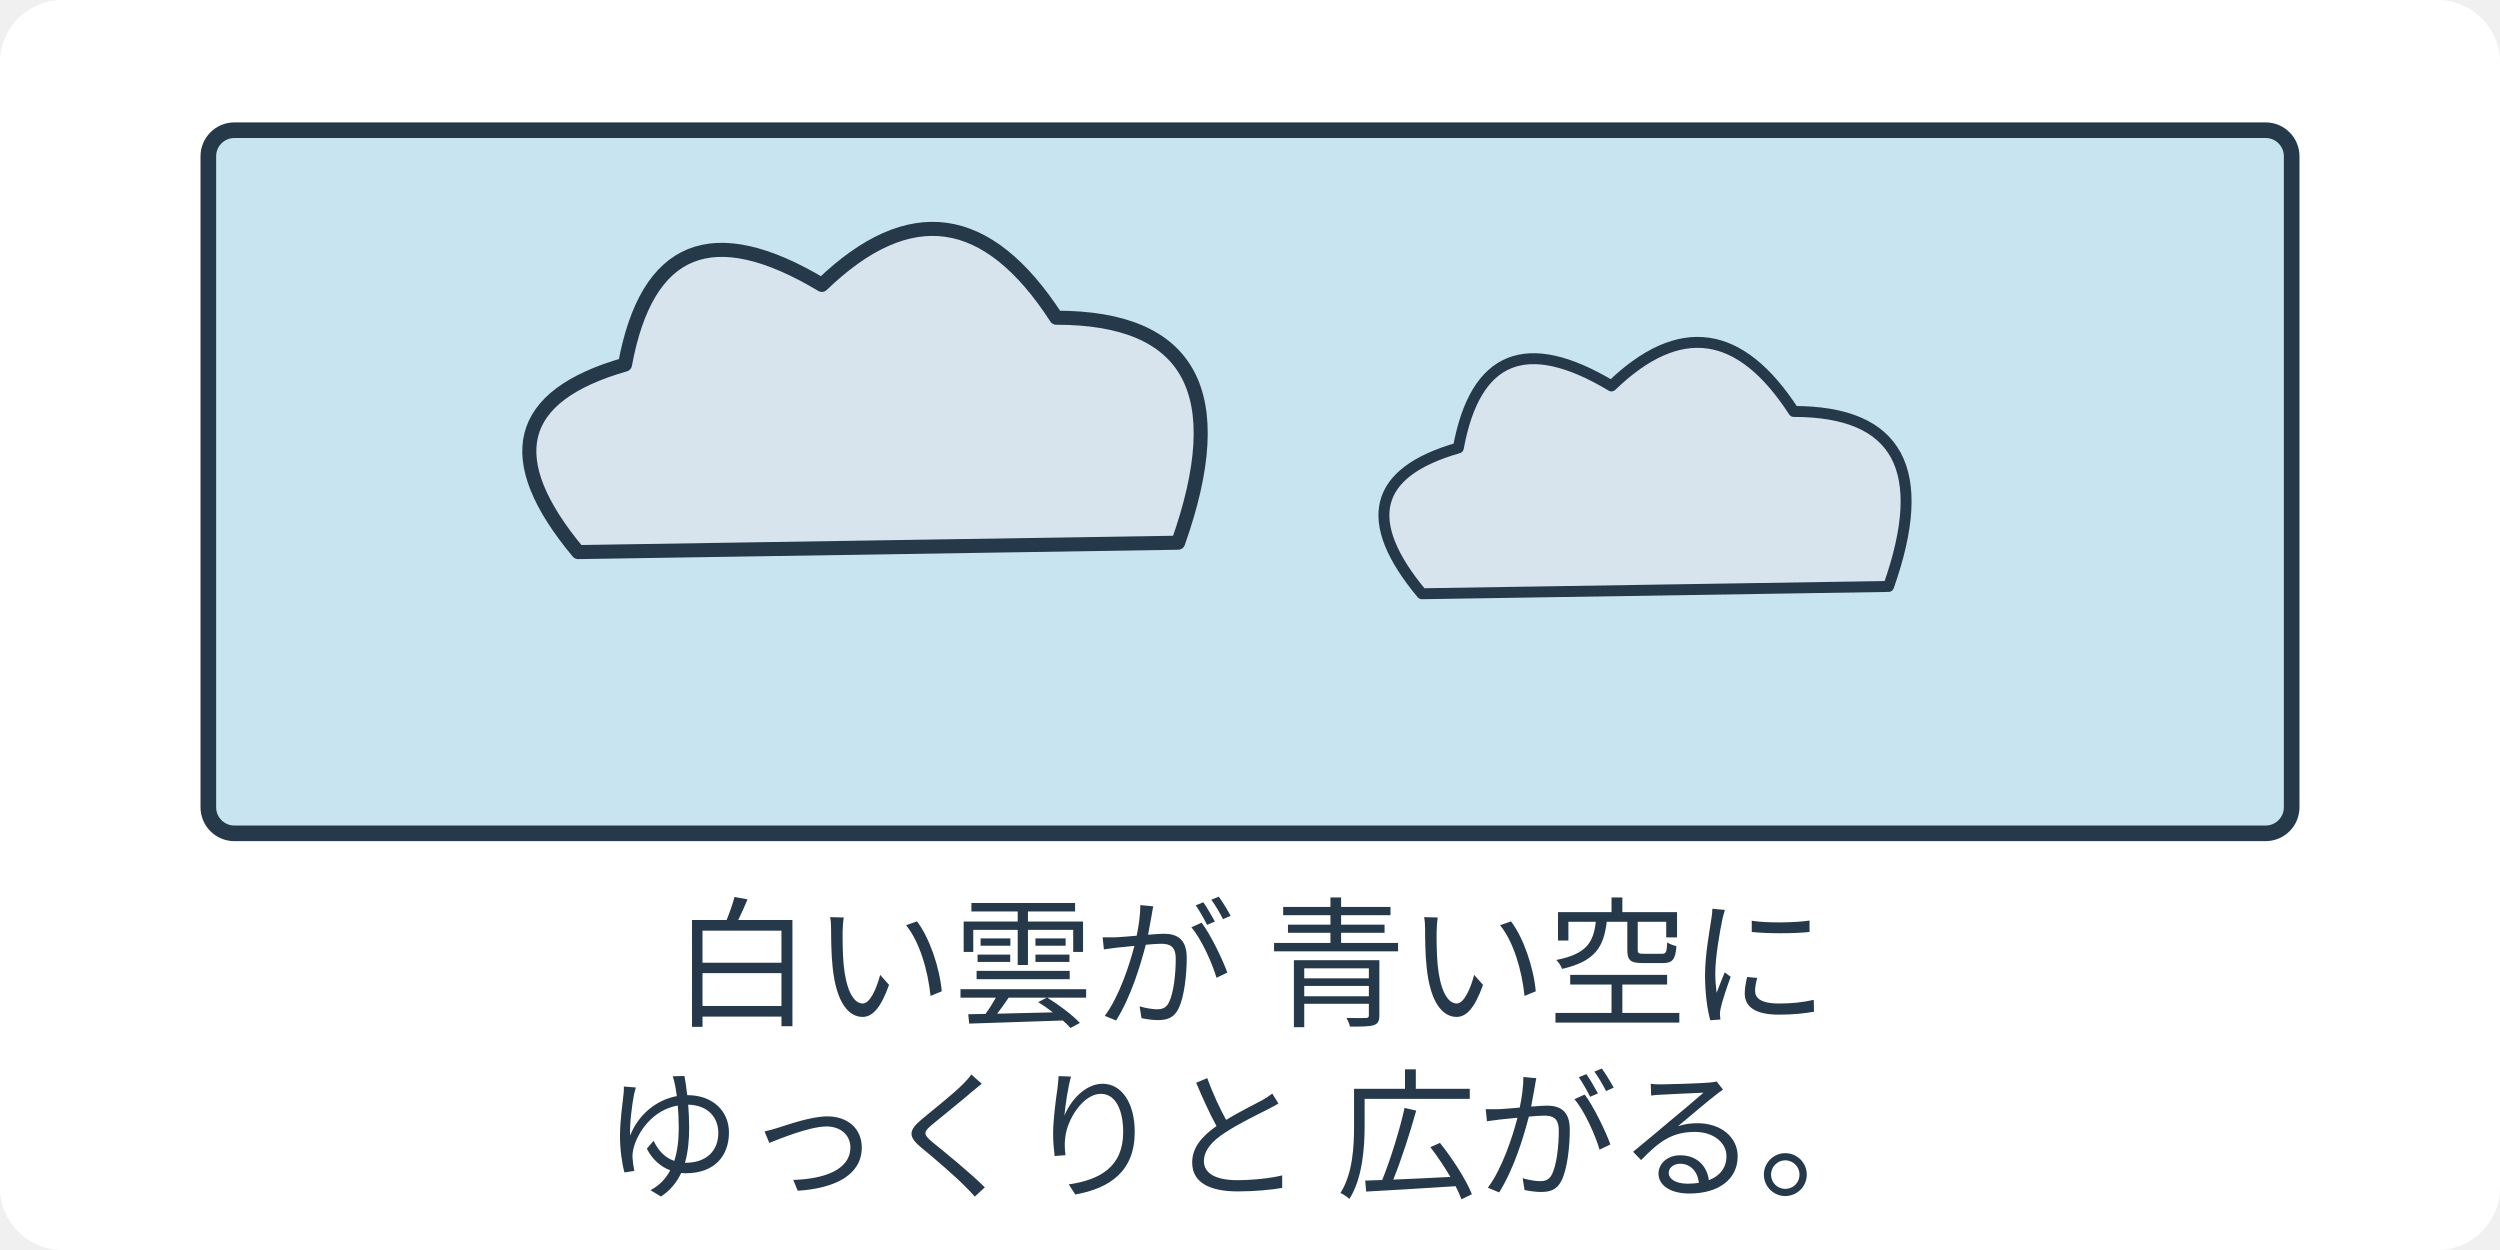
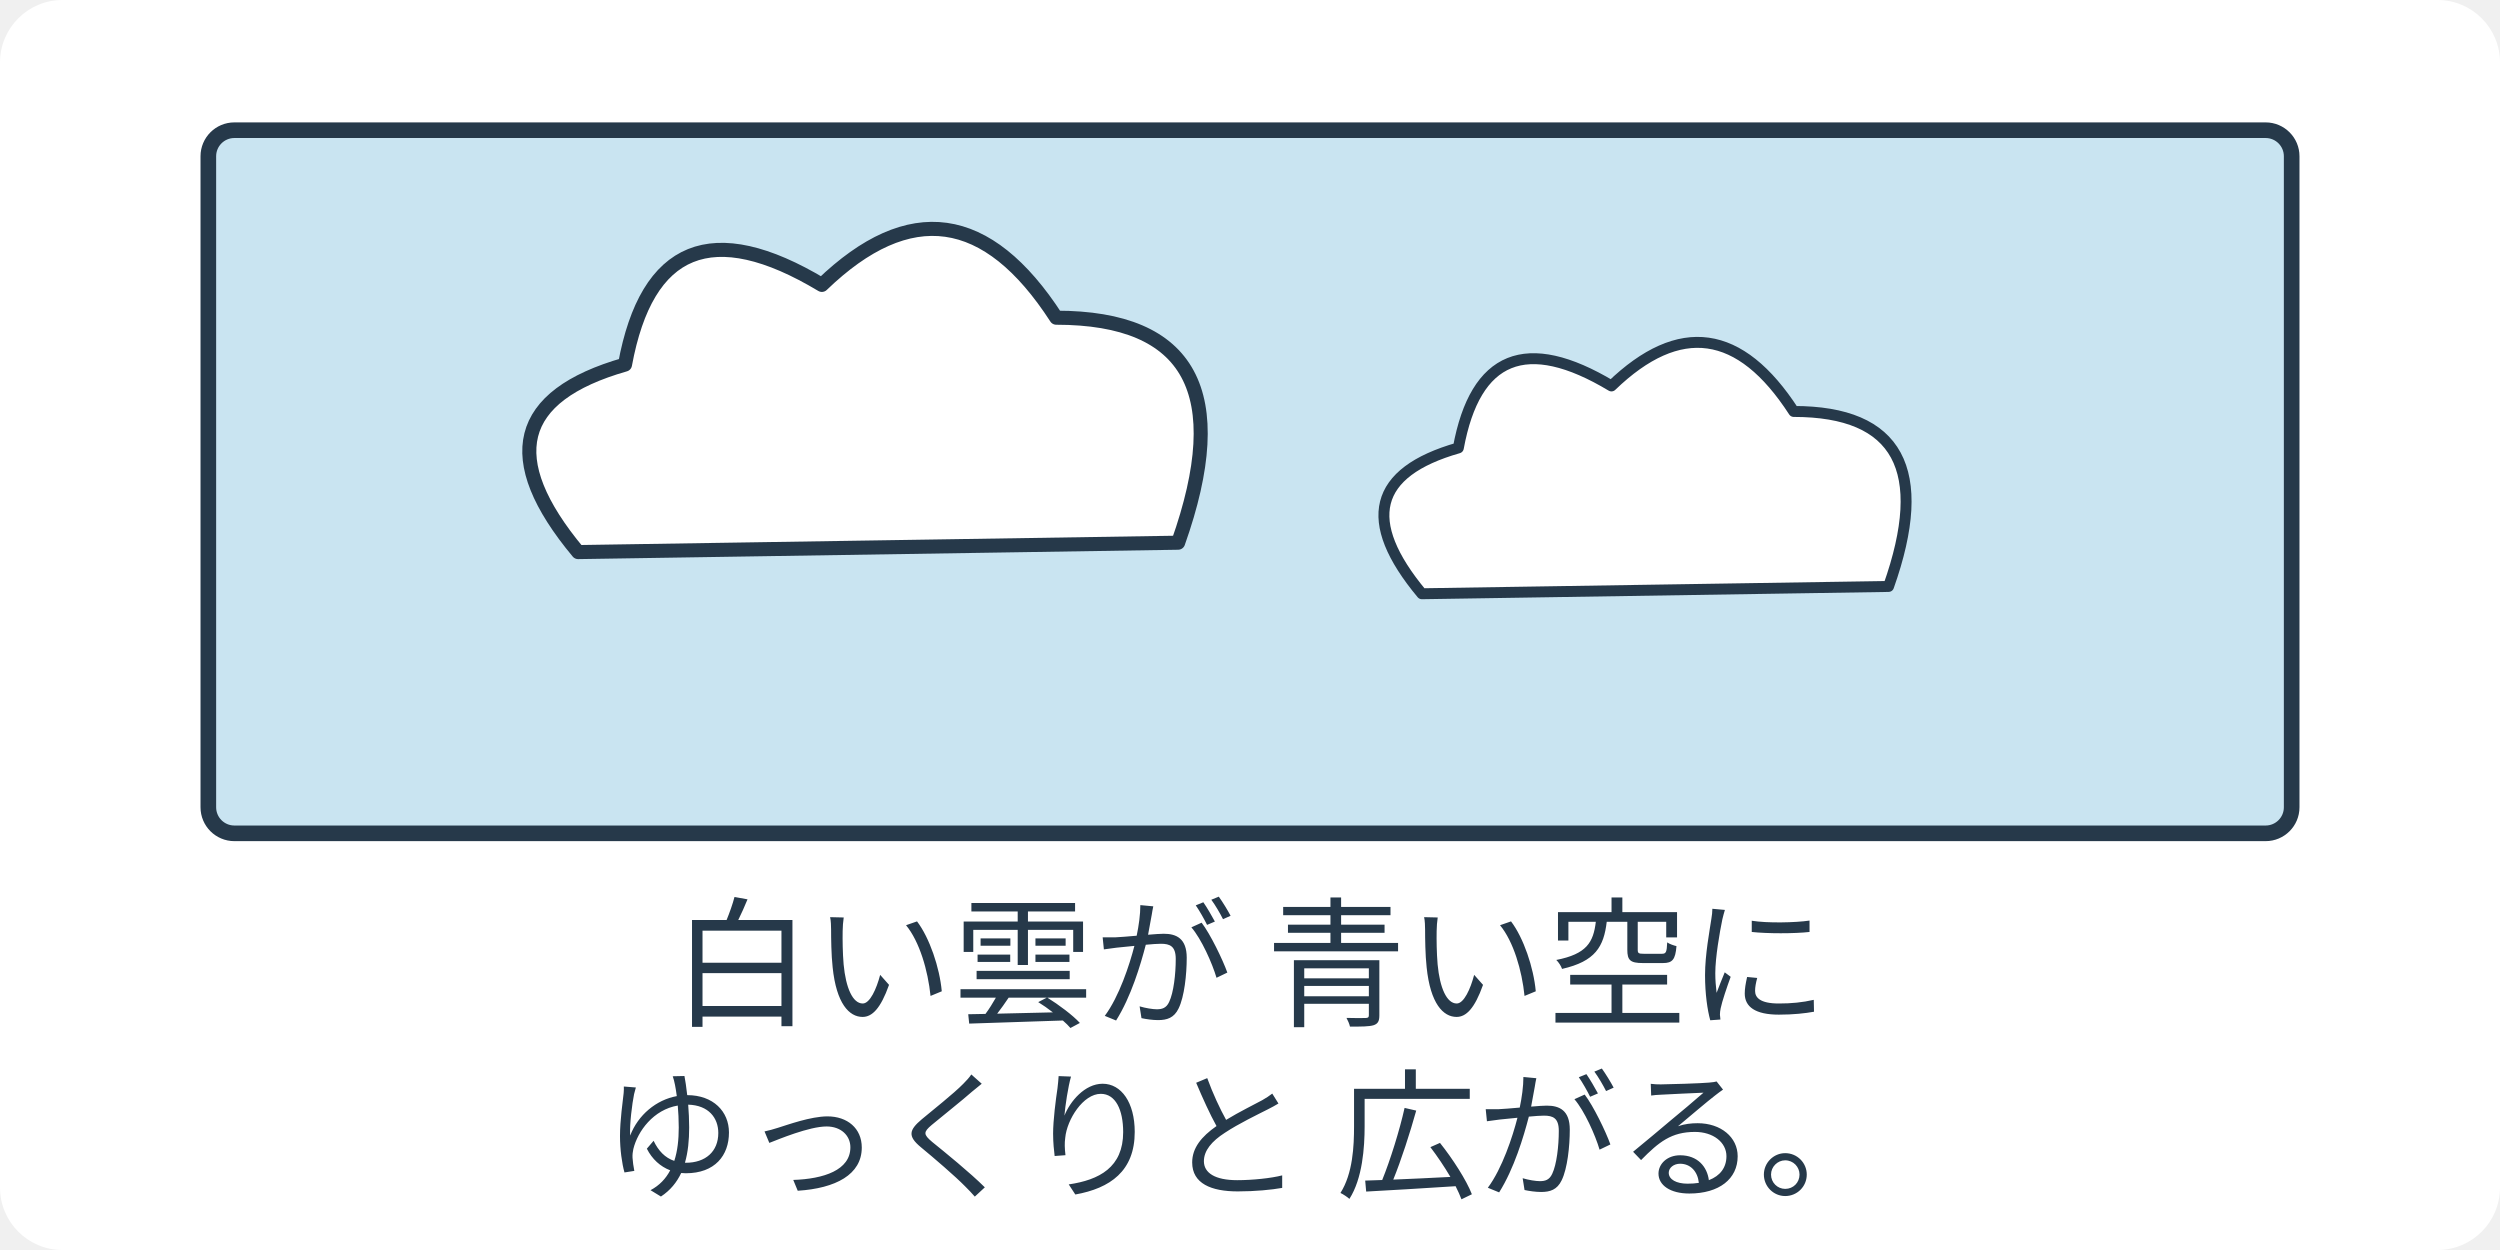
<svg xmlns="http://www.w3.org/2000/svg" width="480" height="240" viewBox="0 0 480 240" role="img" aria-label="青い空に白い雲が広がっている場面。">
  <rect width="480" height="240" rx="12" fill="#fff" />
  <g fill="#26394a" font-family="sans-serif">
    <rect x="40" y="25" width="400" height="135" rx="5" fill="#c9e4f1" stroke="#26394a" stroke-width="3" />
    <g transform="translate(165 88) scale(0.9)">
-       <path d="M-60 20Q-85-10-50-20Q-43-58-8-37Q20-64 42-30Q85-30 68 18Z" fill="#d7e4ed" stroke="#26394a" stroke-width="3" stroke-linecap="round" stroke-linejoin="round" />
+       <path d="M-60 20Q-85-10-50-20Q-43-58-8-37Q20-64 42-30Q85-30 68 18Z" fill="#fff" stroke="#26394a" stroke-width="3" stroke-linecap="round" stroke-linejoin="round" />
    </g>
    <g transform="translate(315 100) scale(0.7)">
-       <path d="M-60 20Q-85-10-50-20Q-43-58-8-37Q20-64 42-30Q85-30 68 18Z" fill="#d7e4ed" stroke="#26394a" stroke-width="3" stroke-linecap="round" stroke-linejoin="round" />
+       <path d="M-60 20Q-85-10-50-20Q-43-58-8-37Q20-64 42-30Q85-30 68 18Z" fill="#fff" stroke="#26394a" stroke-width="3" stroke-linecap="round" stroke-linejoin="round" />
    </g>
    <text x="240" y="195" font-size="27" text-anchor="middle">白い雲が 青い空に</text>
    <text x="240" y="228" font-size="27" text-anchor="middle">ゆっくりと 広がる。</text>
  </g>
</svg>
